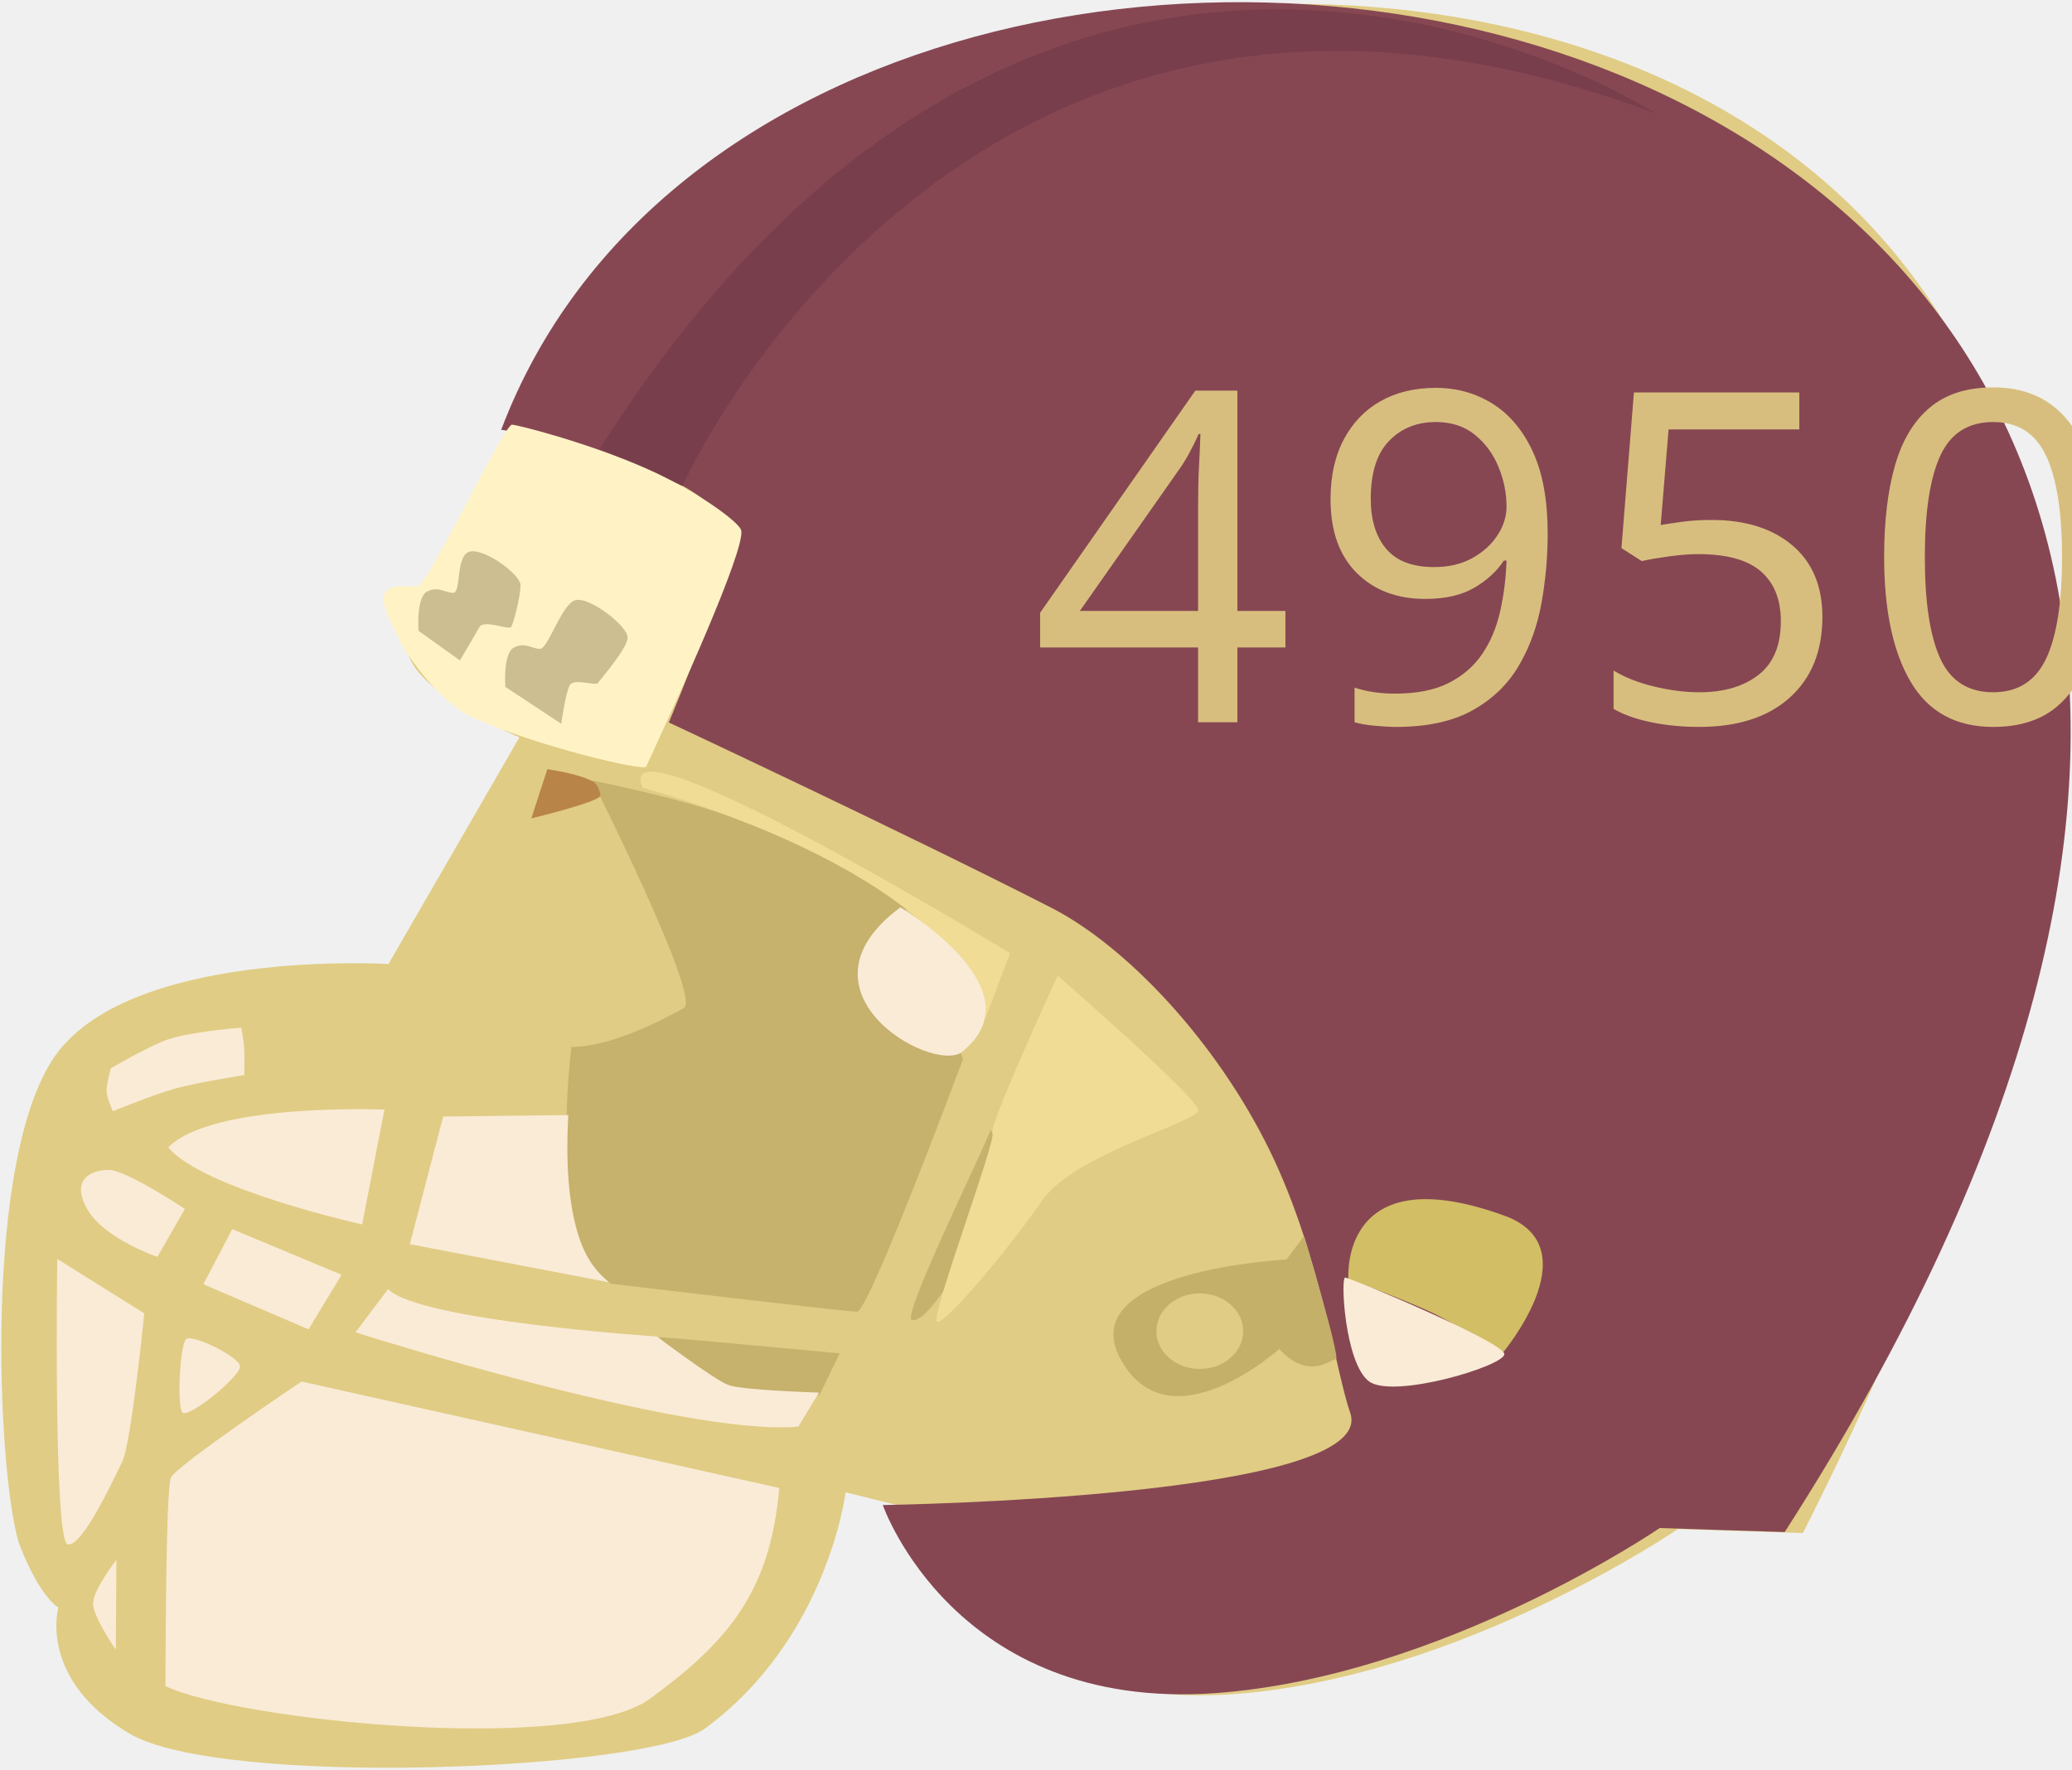
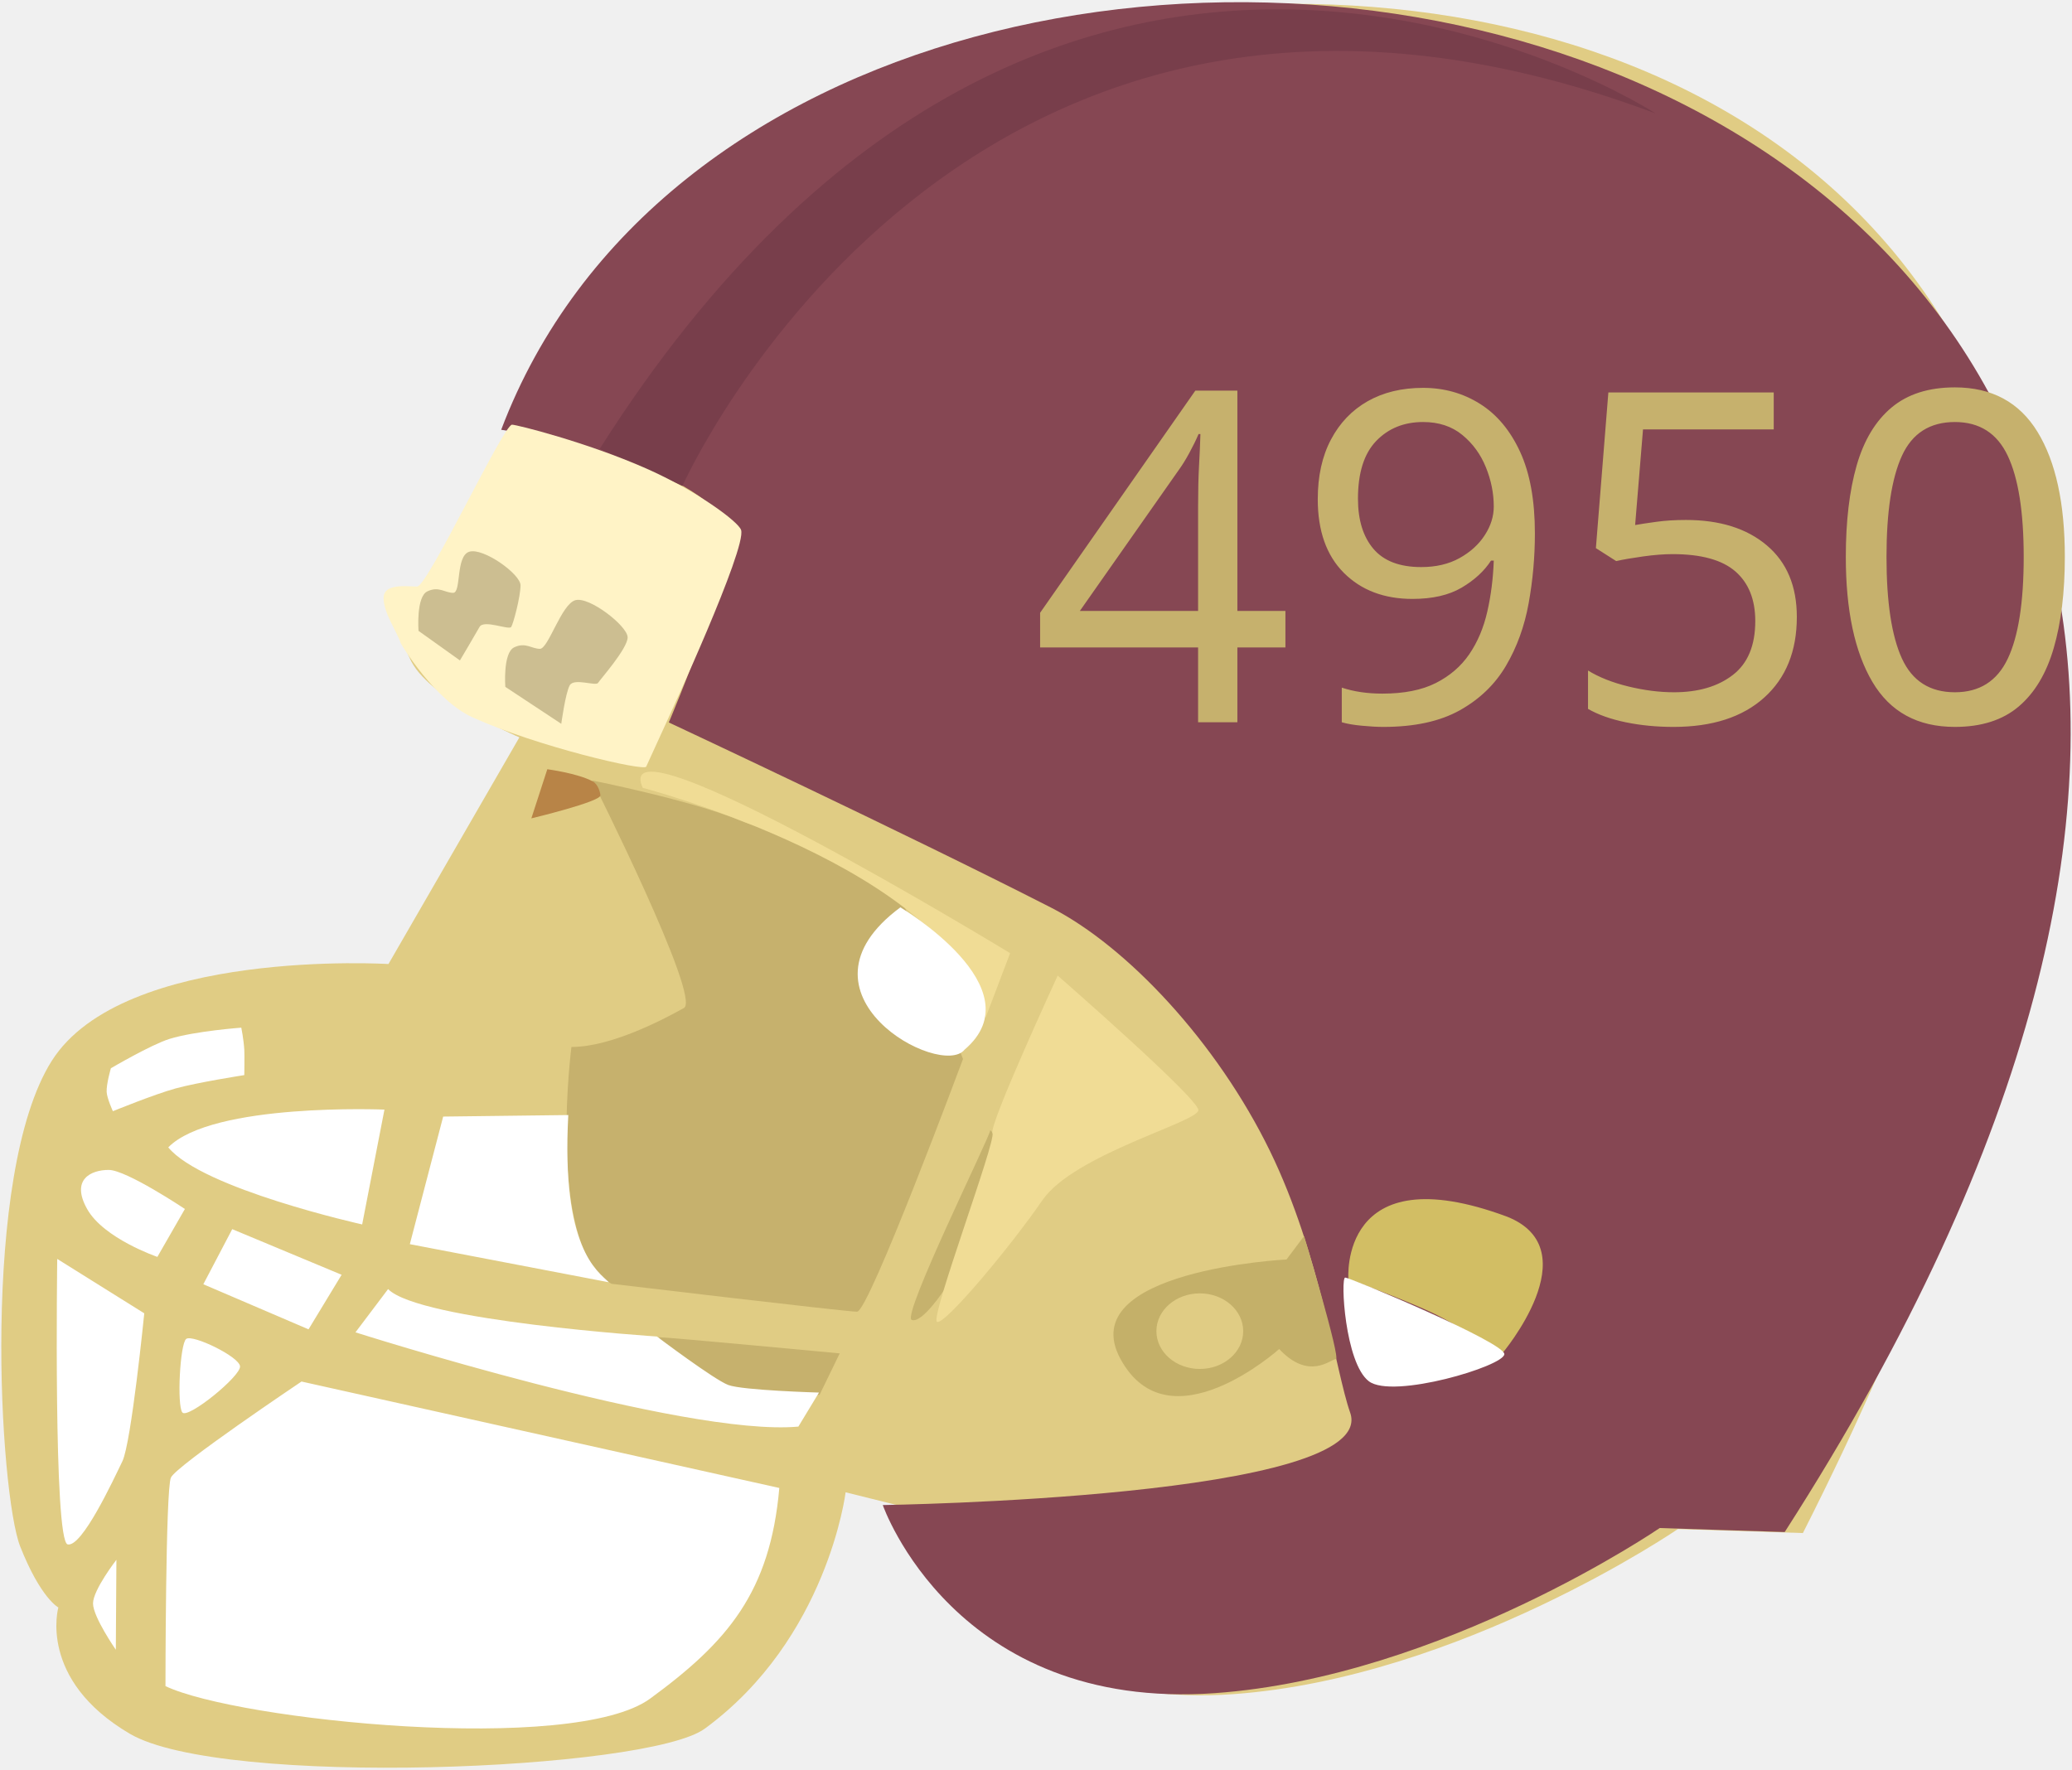
<svg xmlns="http://www.w3.org/2000/svg" width="740px" height="632px" viewBox="0 0 740 632" version="1.1">
  <defs />
  <g id="Page-1" stroke="none" stroke-width="1" fill="none" fill-rule="evenodd">
-     <g id="Logo">
-       <g id="Rest">
-         <path d="M321.772,537.976 L302.004,533.059 C302.004,533.059 295.614,585.337 251.69,617.498 C231.28,632.441 79.334,638.667 46.373,619.316 C13.412,599.965 20.844,574.196 20.844,574.196 C20.844,574.196 14.547,570.953 7.222,552.439 C-0.104,533.926 -7.071,419.379 18.472,378.965 C44.016,338.55 138.741,344.355 138.741,344.355 L185.494,263.394 C185.494,263.394 152.207,249.259 146.301,235.017 C145.026,231.944 137.325,219.059 138.741,214.531 C140.072,210.272 148.894,212.049 151.45,207.613 C165.066,183.976 185.494,153.879 185.494,153.879 C270.559,-91.773 968.886,-93.563 643.891,547.617 L599.242,546.191 C599.242,546.191 521.661,599.322 440.49,605.156 C347.331,611.853 321.772,537.976 321.772,537.976 Z" id="Full-BG" fill="#E0CC84" />
-         <path d="M315.279,537.613 C315.279,537.613 493.039,535.137 482.192,504.565 C477.028,490.01 471.62,448.221 453.56,411.155 C434.602,372.245 402.469,338.035 375.335,324.181 C322.353,297.13 238.856,258.063 238.856,258.063 C238.856,258.063 265.023,196.641 259.467,187.184 C245.749,163.832 179,153.516 179,153.516 C288.781,-136.708 1000.05,-17.567 637.398,547.253 L592.749,545.828 C592.749,545.828 515.167,598.958 433.996,604.793 C340.838,611.49 315.279,537.613 315.279,537.613 Z" id="Cap" fill="#864753" />
-         <g id="Back" transform="translate(202, 278)" fill="#C6B16D">
-           <path d="M89.873,25.048 C80.792,20.04 69.324,17.993 62.507,15.165 C44.837,7.835 9.511,0.794 9.511,0.794 C9.511,0.794 48.605,78.553 42.266,82.064 C35.927,85.574 16.717,95.984 2.083,95.984 C2.083,95.984 -6.142,159.687 12.762,178.104 C14.027,179.189 14.778,179.667 16.424,180.583 C16.424,180.583 100.108,190.55 104.087,190.55 C108.348,190.55 141.928,100.288 141.928,100.288 L120.972,45.566 C120.972,45.566 106.314,34.116 89.873,25.048 Z" />
-           <path d="M54.8,218.308 C47.837,216.339 39.619,206.961 33.194,199.65 C36.44,199.65 97.899,205.437 97.899,205.437 L90.687,220.277 C90.687,220.277 61.763,220.277 54.8,218.308 Z" id="Back-2" />
+     <g id="logo">
+       <g id="Page-1">
+         <g id="logo">
+           <g id="Page-1">
+             <g id="Logo">
+               <g id="Rest">
+                 <path d="M321.772,537.976 L302.004,533.059 C302.004,533.059 295.614,585.337 251.69,617.498 C231.28,632.441 79.334,638.667 46.373,619.316 C13.412,599.965 20.844,574.196 20.844,574.196 C20.844,574.196 14.547,570.953 7.222,552.439 C-0.104,533.926 -7.071,419.379 18.472,378.965 C44.016,338.55 138.741,344.355 138.741,344.355 L185.494,263.394 C185.494,263.394 152.207,249.259 146.301,235.017 C145.026,231.944 137.325,219.059 138.741,214.531 C140.072,210.272 148.894,212.049 151.45,207.613 C165.066,183.976 185.494,153.879 185.494,153.879 C270.559,-91.773 968.886,-93.563 643.891,547.617 L599.242,546.191 C599.242,546.191 521.661,599.322 440.49,605.156 C347.331,611.853 321.772,537.976 321.772,537.976 L321.772,537.976 L321.772,537.976 Z" id="Full-BG" fill="#E0CC84" />
+                 <path d="M315.279,537.613 C315.279,537.613 493.039,535.137 482.192,504.565 C477.028,490.01 471.62,448.221 453.56,411.155 C434.602,372.245 402.469,338.035 375.335,324.181 C322.353,297.13 238.856,258.063 238.856,258.063 C238.856,258.063 265.023,196.641 259.467,187.184 C245.749,163.832 179,153.516 179,153.516 C288.781,-136.708 1000.05,-17.567 637.398,547.253 L592.749,545.828 C592.749,545.828 515.167,598.958 433.996,604.793 C340.838,611.49 315.279,537.613 315.279,537.613 L315.279,537.613 L315.279,537.613 Z" id="Cap" fill="#864753" />
+                 <g id="Back" transform="translate(202, 278)" fill="#C6B16D">
+                   <path d="M89.873,25.048 C80.792,20.04 69.324,17.993 62.507,15.165 C44.837,7.835 9.511,0.794 9.511,0.794 C9.511,0.794 48.605,78.553 42.266,82.064 C35.927,85.574 16.717,95.984 2.083,95.984 C2.083,95.984 -6.142,159.687 12.762,178.104 C14.027,179.189 14.778,179.667 16.424,180.583 C16.424,180.583 100.108,190.55 104.087,190.55 C108.348,190.55 141.928,100.288 141.928,100.288 L120.972,45.566 C120.972,45.566 106.314,34.116 89.873,25.048 L89.873,25.048 L89.873,25.048 Z" id="Shape" />
+                   <path d="M54.8,218.308 C47.837,216.339 39.619,206.961 33.194,199.65 C36.44,199.65 97.899,205.437 97.899,205.437 L90.687,220.277 C90.687,220.277 61.763,220.277 54.8,218.308 L54.8,218.308 L54.8,218.308 Z" id="Back-2" />
+                 </g>
+                 <g id="Cap-Thing" transform="translate(397, 441)">
+                   <path d="M68.75,0.527 C68.75,0.527 81.945,44.478 80.098,44.478 C78.251,44.478 70.578,52.326 59.853,40.882 C59.853,40.882 20.503,76.202 3.201,44.478 C-14.101,12.754 62.471,8.895 62.471,8.895 L68.75,0.527 L68.75,0.527 L68.75,0.527 Z" id="Path-16" fill="#C4B069" />
+                   <ellipse id="Oval-1" fill="#E0CC84" cx="31.5" cy="34.5" rx="15.5" ry="13.5" />
+                 </g>
+                 <path d="M243.725,173.588 C243.725,173.588 344.181,-52.167 591.323,40.543 C591.323,40.543 378.039,-98.258 214.188,160.325 L243.725,173.588 L243.725,173.588 L243.725,173.588 Z" id="Cap-Piece" fill="#783E4B" />
+                 <path d="M512.644,469.461 C502.208,464.382 481.571,456.92 481.571,456.92 C481.571,456.92 478.026,412.271 538.225,434.595 C567.986,446.408 536.392,483.596 536.392,483.596 C536.392,483.596 520.482,473.275 512.644,469.461 L512.644,469.461 L512.644,469.461 Z" id="Cap-Piece" fill="#D2BE64" />
+                 <path d="M354.231,415.461 C356.896,406.144 353.603,403.18 353.603,403.9 C353.603,405.918 321.949,469.996 325.598,471.476 C329.248,472.955 337.33,460.587 337.33,460.587 C337.33,460.587 349.427,432.255 354.231,415.461 L354.231,415.461 L354.231,415.461 Z" id="Path-40" fill="#C6B26D" />
+                 <path d="M377.743,348.491 C377.743,348.491 427.994,392.312 427.994,396.545 C427.994,400.779 383.519,412.31 372.236,428.79 C360.952,445.27 337.088,473.766 334.621,472.163 C332.154,470.559 355.829,407.542 354.449,404.763 C353.069,401.985 377.743,348.491 377.743,348.491 L377.743,348.491 L377.743,348.491 Z" id="Path-39" fill="#F0DC95" />
+                 <path d="M352.009,363.517 L360.751,340.476 C360.751,340.476 216.754,252.695 229.544,281.426 C229.544,281.426 340.188,310.206 352.009,363.517 L352.009,363.517 L352.009,363.517 Z" id="Path-41" fill="#F0DC95" />
+                 <path d="M211.633,279.077 C206.13,276.175 195.468,274.776 195.468,274.776 L189.768,292.325 C189.768,292.325 214.425,286.414 214.425,284.116 C214.425,283.473 213.771,280.205 211.633,279.077 L211.633,279.077 L211.633,279.077 Z" id="Path-46" fill="#B88447" />
+                 <path d="M238.813,256.272 C238.813,256.272 266.755,195.802 264.677,189.32 C263.725,186.349 248.813,175.303 230.786,167.343 C209.491,157.94 184.527,151.7 182.868,151.7 C179.804,151.7 152.768,209.511 148.963,209.511 C145.159,209.511 136.988,208.269 136.988,213.624 C136.988,218.979 141.731,225.525 143.106,229.722 C143.312,230.348 155.381,250.222 168.812,256.272 C192.056,266.743 230.208,275.596 230.786,273.845 L238.813,256.272 L238.813,256.272 L238.813,256.272 Z" id="Path-42" fill="#FFF3C6" />
+                 <path d="M200.455,258.551 C200.455,258.551 201.949,247.539 203.475,244.805 C205.001,242.072 212.793,245.199 213.581,243.941 C214.368,242.684 224.156,231.663 224.156,227.663 C224.156,223.663 210.438,212.919 205.447,214.404 C200.455,215.888 195.835,231.765 192.841,231.765 C189.847,231.765 187.718,229.291 183.634,231.236 C179.55,233.182 180.471,245.351 180.471,245.351 L200.455,258.551 L200.455,258.551 L200.455,258.551 Z" id="Path-44" fill="#CCBE91" />
+                 <path d="M164.26,235.906 C164.26,235.906 169.743,226.675 171.269,223.941 C172.795,221.208 181.793,225.199 182.581,223.941 C183.368,222.684 185.904,213.067 185.904,209.067 C185.904,205.067 172.635,195.58 167.643,197.065 C162.651,198.549 164.835,211.765 161.841,211.765 C158.847,211.765 156.718,209.291 152.634,211.236 C148.55,213.182 149.471,225.351 149.471,225.351 L164.26,235.906 L164.26,235.906 L164.26,235.906 Z" id="Path-44" fill="#CCBE91" />
+                 <text id="4950" fill="#E0CC84" font-family="basic title font" font-size="165" font-style="condensed" font-weight="normal">
+                   <tspan x="368" y="258" fill="#C6B16D">4950</tspan>
+                 </text>
+               </g>
+               <path d="M41.367,589.297 L41.573,557.166 C41.573,557.166 33.222,567.942 33.222,572.761 C33.222,577.58 41.367,589.297 41.367,589.297 L41.367,589.297 L41.367,589.297 Z M20.441,449.696 C20.441,449.696 19.036,550.574 24.174,551.671 C29.312,552.767 40.511,528.569 43.709,521.975 C46.906,515.381 51.523,469.124 51.523,469.124 L20.441,449.696 L20.441,449.696 L20.441,449.696 Z M66.503,478.273 C64.271,479.995 63.138,502.201 65.143,504.557 C67.149,506.912 86.042,491.557 85.73,488.059 C85.418,484.56 68.735,476.551 66.503,478.273 L66.503,478.273 L66.503,478.273 Z M31.11,431.856 C37.02,442.419 56.204,448.969 56.204,448.969 L66.032,431.856 C66.032,431.856 45.161,417.904 38.825,417.904 C32.489,417.904 25.201,421.292 31.11,431.856 L31.11,431.856 L31.11,431.856 Z M82.94,439.062 L72.62,458.74 L110.189,474.847 L122.007,455.357 L82.94,439.062 L82.94,439.062 L82.94,439.062 Z M61.036,527.818 C59.118,532.126 59.097,602.289 59.097,602.289 C84.686,614.519 204.705,626.888 232.21,606.745 C259.714,586.601 275.053,568.893 278.327,531.513 L107.682,493.492 C107.682,493.492 62.953,523.51 61.036,527.818 L61.036,527.818 L61.036,527.818 Z M137.303,396.356 L129.348,437.377 C129.348,437.377 72.199,424.664 60.094,409.845 C75.873,393.783 137.303,396.356 137.303,396.356 L137.303,396.356 L137.303,396.356 Z M158.277,398.847 L146.37,444.426 L217.445,458.032 C213.301,453.964 200.402,445.819 202.961,398.303 L158.277,398.847 L158.277,398.847 L158.277,398.847 Z M321.557,324.115 C321.557,324.115 370.27,352.952 344.505,374.929 C336.116,385.528 279.826,355.03 321.557,324.115 L321.557,324.115 L321.557,324.115 Z M60.512,371.115 C53.989,373.145 39.602,381.586 39.602,381.586 C39.602,381.586 37.958,387.209 38.09,390.032 C38.197,392.324 40.318,396.93 40.318,396.93 C40.318,396.93 55.089,390.894 62.691,388.805 C70.733,386.595 87.251,384.033 87.251,384.033 C87.251,384.033 87.359,376.706 87.251,375.009 C87.001,371.058 86.177,367.09 86.177,367.09 C86.177,367.09 69.514,368.313 60.512,371.115 L60.512,371.115 L60.512,371.115 Z M480.424,456.35 C482.145,456.35 537.265,479.447 537.265,483.7 C537.265,487.953 497.424,499.893 488.875,493.394 C480.326,486.895 478.702,456.35 480.424,456.35 L480.424,456.35 L480.424,456.35 Z M138.607,460.467 L126.953,475.917 C126.953,475.917 244.263,513.323 285.13,509.59 L292.493,497.437 C292.493,497.437 265.197,496.657 260.089,494.724 C254.98,492.791 234.613,477.411 234.613,477.411 C234.613,477.411 149.736,471.852 138.607,460.467 L138.607,460.467 L138.607,460.467 Z" id="Transparent" fill="#FFFFFF" />
+             </g>
+           </g>
        </g>
-         <g id="Cap-Thing" transform="translate(397, 441)">
-           <path d="M68.75,0.527 C68.75,0.527 81.945,44.478 80.098,44.478 C78.251,44.478 70.578,52.326 59.853,40.882 C59.853,40.882 20.503,76.202 3.201,44.478 C-14.101,12.754 62.471,8.895 62.471,8.895 L68.75,0.527 Z" id="Path-16" fill="#C4B069" />
-           <ellipse id="Oval-1" fill="#E0CC84" cx="31.5" cy="34.5" rx="15.5" ry="13.5" />
-         </g>
-         <path d="M243.725,173.588 C243.725,173.588 344.181,-52.167 591.323,40.543 C591.323,40.543 378.039,-98.258 214.188,160.325 L243.725,173.588 Z" id="Cap-Piece" fill="#783E4B" />
-         <path d="M512.644,469.461 C502.208,464.382 481.571,456.92 481.571,456.92 C481.571,456.92 478.026,412.271 538.225,434.595 C567.986,446.408 536.392,483.596 536.392,483.596 C536.392,483.596 520.482,473.275 512.644,469.461 Z" id="Cap-Piece" fill="#D2BE64" />
-         <path d="M354.231,415.461 C356.896,406.144 353.603,403.18 353.603,403.9 C353.603,405.918 321.949,469.996 325.598,471.476 C329.248,472.955 337.33,460.587 337.33,460.587 C337.33,460.587 349.427,432.255 354.231,415.461 Z" id="Path-40" fill="#C6B26D" />
-         <path d="M377.743,348.491 C377.743,348.491 427.994,392.312 427.994,396.545 C427.994,400.779 383.519,412.31 372.236,428.79 C360.952,445.27 337.088,473.766 334.621,472.163 C332.154,470.559 355.829,407.542 354.449,404.763 C353.069,401.985 377.743,348.491 377.743,348.491 Z" id="Path-39" fill="#F0DC95" />
-         <path d="M352.009,363.517 L360.751,340.476 C360.751,340.476 216.754,252.695 229.544,281.426 C229.544,281.426 340.188,310.206 352.009,363.517 Z" id="Path-41" fill="#F0DC95" />
-         <path d="M211.633,279.077 C206.13,276.175 195.468,274.776 195.468,274.776 L189.768,292.325 C189.768,292.325 214.425,286.414 214.425,284.116 C214.425,283.473 213.771,280.205 211.633,279.077 Z" id="Path-46" fill="#B88447" />
-         <path d="M238.813,256.272 C238.813,256.272 266.755,195.802 264.677,189.32 C263.725,186.349 248.813,175.303 230.786,167.343 C209.491,157.94 184.527,151.7 182.868,151.7 C179.804,151.7 152.768,209.511 148.963,209.511 C145.159,209.511 136.988,208.269 136.988,213.624 C136.988,218.979 141.731,225.525 143.106,229.722 C143.312,230.348 155.381,250.222 168.812,256.272 C192.056,266.743 230.208,275.596 230.786,273.845 L238.813,256.272 Z" id="Path-42" fill="#FFF3C6" />
-         <path id="Path-43" stroke="#979797" d="" />
-         <path d="M200.455,258.551 C200.455,258.551 201.949,247.539 203.475,244.805 C205.001,242.072 212.793,245.199 213.581,243.941 C214.368,242.684 224.156,231.663 224.156,227.663 C224.156,223.663 210.438,212.919 205.447,214.404 C200.455,215.888 195.835,231.765 192.841,231.765 C189.847,231.765 187.718,229.291 183.634,231.236 C179.55,233.182 180.471,245.351 180.471,245.351 L200.455,258.551 Z" id="Path-44" fill="#CCBE91" />
-         <path d="M164.26,235.906 C164.26,235.906 169.743,226.675 171.269,223.941 C172.795,221.208 181.793,225.199 182.581,223.941 C183.368,222.684 185.904,213.067 185.904,209.067 C185.904,205.067 172.635,195.58 167.643,197.065 C162.651,198.549 164.835,211.765 161.841,211.765 C158.847,211.765 156.718,209.291 152.634,211.236 C148.55,213.182 149.471,225.351 149.471,225.351 L164.26,235.906 Z" id="Path-44" fill="#CCBE91" />
-         <text id="4950" font-family="basic title font" font-size="165" font-style="condensed" font-weight="normal" letter-spacing="4.563" fill="#D8BE7E">
-           <tspan x="368" y="258">4950</tspan>
-         </text>
      </g>
-       <path d="M41.367,589.297 L41.573,557.166 C41.573,557.166 33.222,567.942 33.222,572.761 C33.222,577.58 41.367,589.297 41.367,589.297 Z M20.441,449.696 C20.441,449.696 19.036,550.574 24.174,551.671 C29.312,552.767 40.511,528.569 43.709,521.975 C46.906,515.381 51.523,469.124 51.523,469.124 L20.441,449.696 Z M66.503,478.273 C64.271,479.995 63.138,502.201 65.143,504.557 C67.149,506.912 86.042,491.557 85.73,488.059 C85.418,484.56 68.735,476.551 66.503,478.273 Z M31.11,431.856 C37.02,442.419 56.204,448.969 56.204,448.969 L66.032,431.856 C66.032,431.856 45.161,417.904 38.825,417.904 C32.489,417.904 25.201,421.292 31.11,431.856 Z M82.94,439.062 L72.62,458.74 L110.189,474.847 L122.007,455.357 L82.94,439.062 Z M61.036,527.818 C59.118,532.126 59.097,602.289 59.097,602.289 C84.686,614.519 204.705,626.888 232.21,606.745 C259.714,586.601 275.053,568.893 278.327,531.513 L107.682,493.492 C107.682,493.492 62.953,523.51 61.036,527.818 Z M137.303,396.356 L129.348,437.377 C129.348,437.377 72.199,424.664 60.094,409.845 C75.873,393.783 137.303,396.356 137.303,396.356 Z M158.277,398.847 L146.37,444.426 L217.445,458.032 C213.301,453.964 200.402,445.819 202.961,398.303 L158.277,398.847 Z M321.557,324.115 C321.557,324.115 370.27,352.952 344.505,374.929 C336.116,385.528 279.826,355.03 321.557,324.115 Z M60.512,371.115 C53.989,373.145 39.602,381.586 39.602,381.586 C39.602,381.586 37.958,387.209 38.09,390.032 C38.197,392.324 40.318,396.93 40.318,396.93 C40.318,396.93 55.089,390.894 62.691,388.805 C70.733,386.595 87.251,384.033 87.251,384.033 C87.251,384.033 87.359,376.706 87.251,375.009 C87.001,371.058 86.177,367.09 86.177,367.09 C86.177,367.09 69.514,368.313 60.512,371.115 Z M480.424,456.35 C482.145,456.35 537.265,479.447 537.265,483.7 C537.265,487.953 497.424,499.893 488.875,493.394 C480.326,486.895 478.702,456.35 480.424,456.35 Z M138.607,460.467 L126.953,475.917 C126.953,475.917 244.263,513.323 285.13,509.59 L292.493,497.437 C292.493,497.437 265.197,496.657 260.089,494.724 C254.98,492.791 234.613,477.411 234.613,477.411 C234.613,477.411 149.736,471.852 138.607,460.467 Z" id="Transparent" fill="antiquewhite" />
    </g>
  </g>
</svg>
